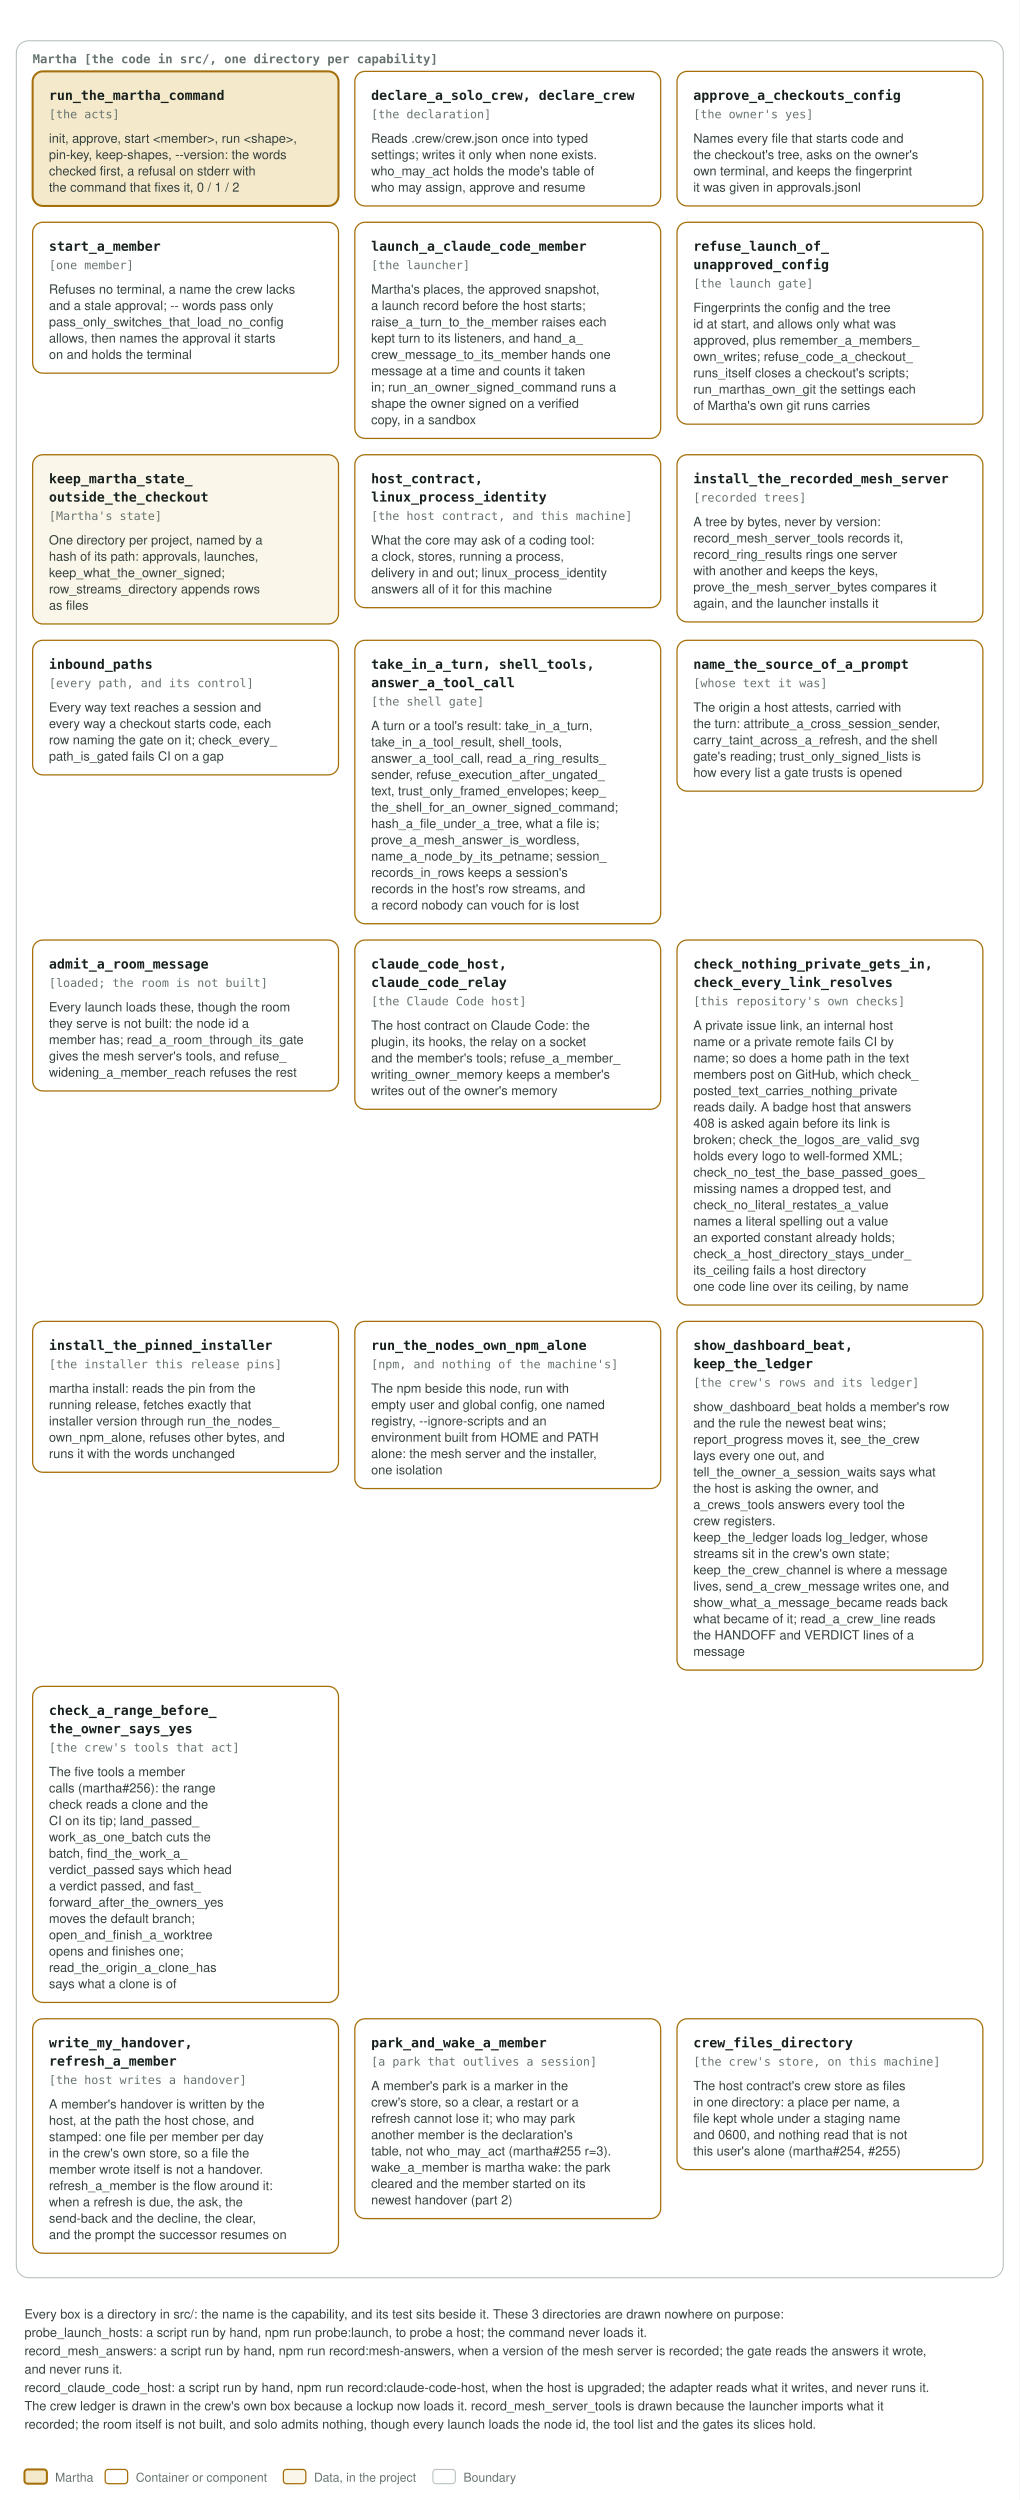
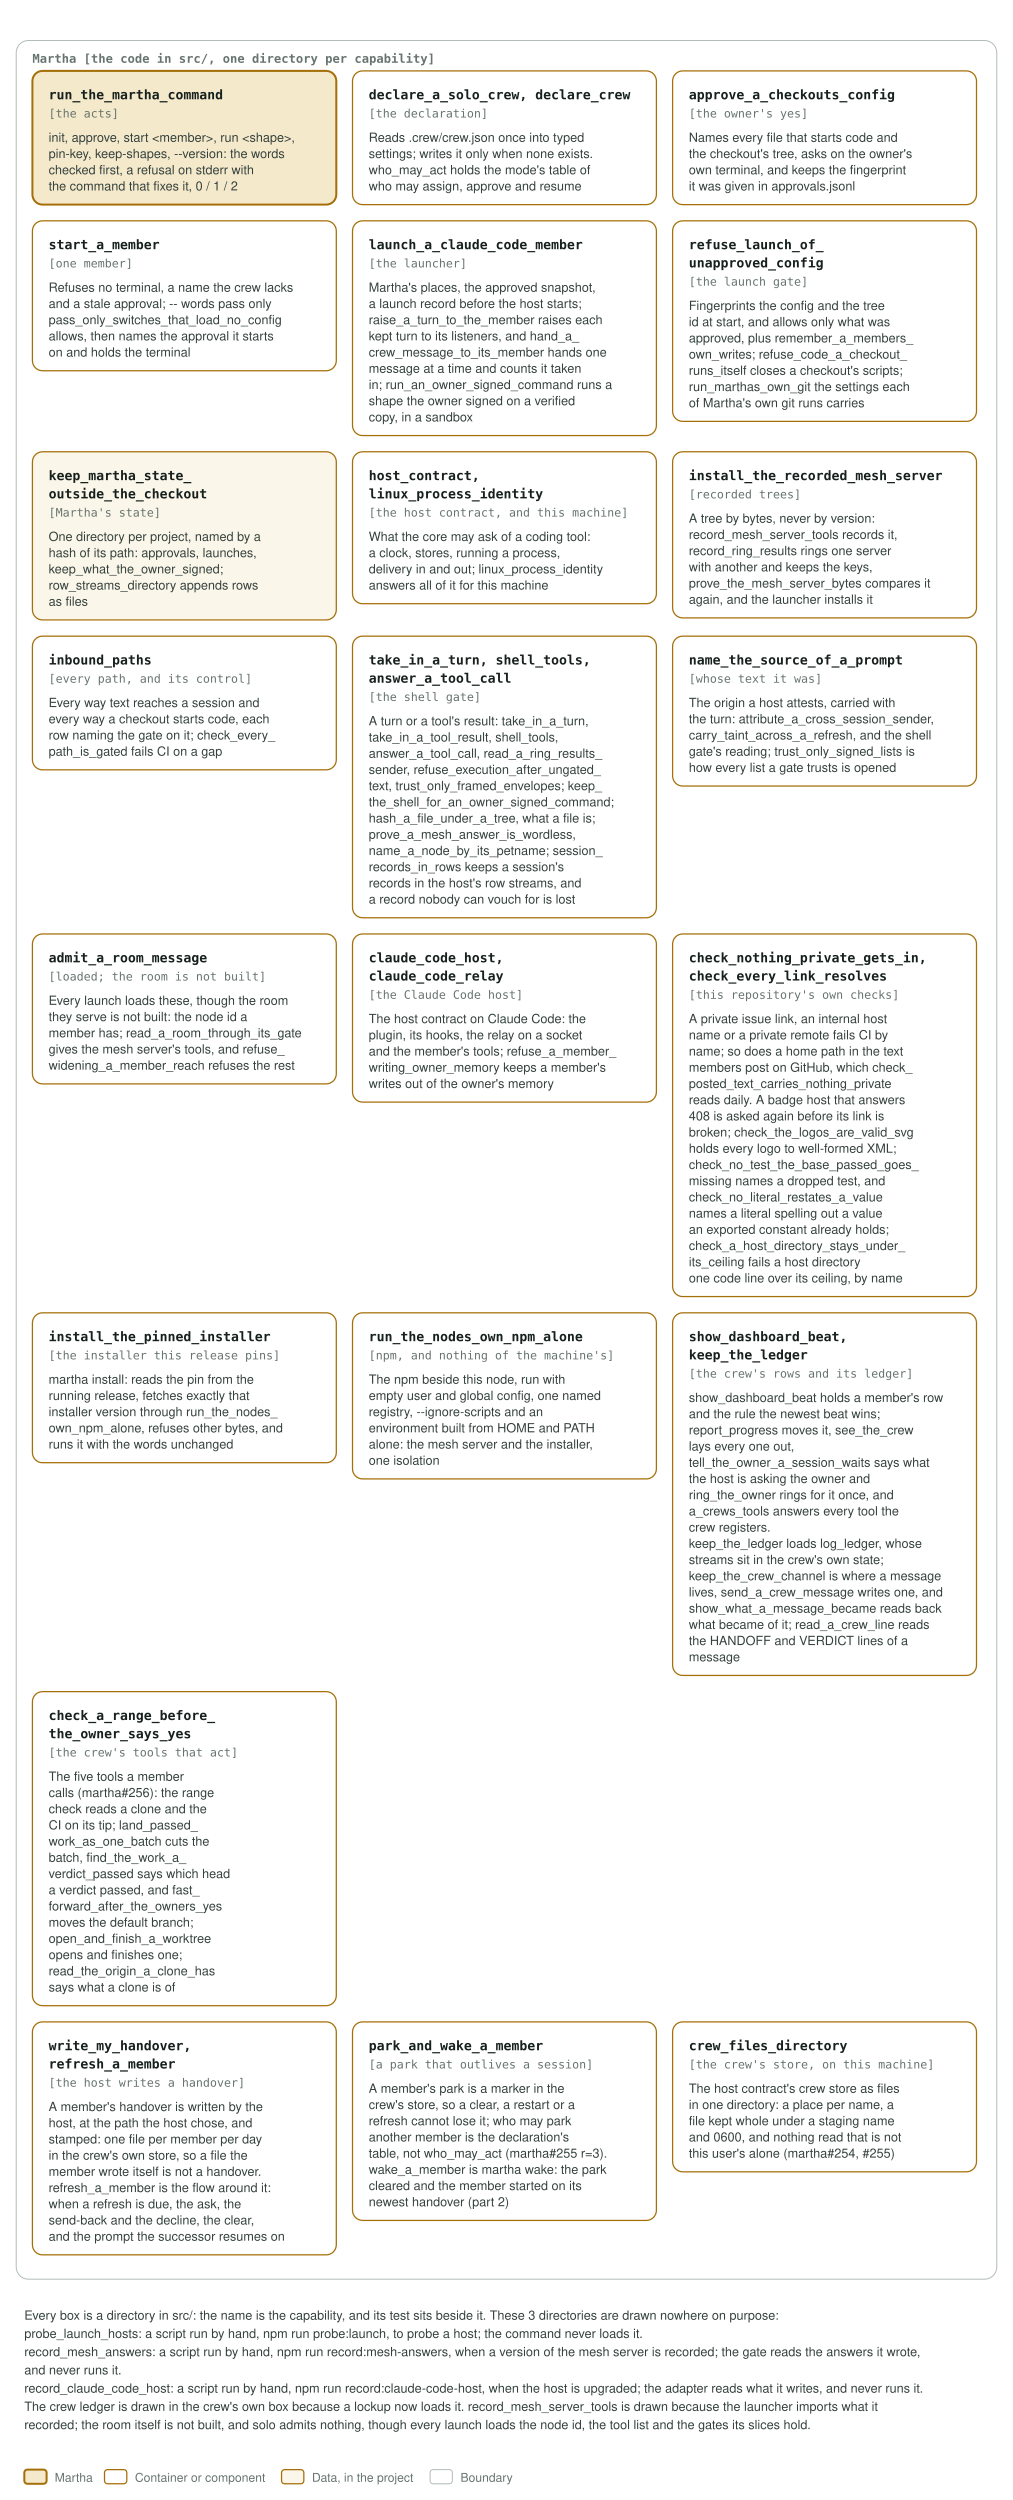
- <svg xmlns="http://www.w3.org/2000/svg" viewBox="0 0 1000 2452" role="img" aria-label="Martha components">
+ <svg xmlns="http://www.w3.org/2000/svg" viewBox="0 0 1000 2468" role="img" aria-label="Martha components">
  <style>
.t-name { font-family: "Atkinson Hyperlegible", "Segoe UI", system-ui, -apple-system, Helvetica, Arial, sans-serif; font-size: 15px; font-weight: 700; }
.t-desc { font-family: "Atkinson Hyperlegible", "Segoe UI", system-ui, -apple-system, Helvetica, Arial, sans-serif; font-size: 12.5px; }
.t-rel { font-family: "Atkinson Hyperlegible", "Segoe UI", system-ui, -apple-system, Helvetica, Arial, sans-serif; font-size: 11.5px; paint-order: stroke; stroke-width: 4px; stroke-linejoin: round; }
.t-code { font-family: "JetBrains Mono", ui-monospace, Menlo, Consolas, monospace; font-size: 13px; font-weight: 600; }
.t-type { font-family: "JetBrains Mono", ui-monospace, Menlo, Consolas, monospace; font-size: 11.5px; }
.t-bound { font-family: "JetBrains Mono", ui-monospace, Menlo, Consolas, monospace; font-size: 12px; font-weight: 600; }
.t-leg { font-family: "Atkinson Hyperlegible", "Segoe UI", system-ui, -apple-system, Helvetica, Arial, sans-serif; font-size: 12px; }
.edge { fill: none; stroke-width: 1.25; }
.edge-team { fill: none; stroke-width: 1.25; stroke-dasharray: 5 4; }
.bg { fill: #FFFFFF; }
.b-sys { fill: #F5E9CC; stroke: #A56F0A; stroke-width: 2; }
.b-per { fill: #E3EBF2; stroke: #3B5B7A; stroke-width: 1.25; }
.b-mac { fill: #E6E4EE; stroke: #5E5A78; stroke-width: 1.25; stroke-dasharray: 5 4; }
.b-ext { fill: #ECEFED; stroke: #8A9791; stroke-width: 1.25; }
.b-cmp { fill: #FFFFFF; stroke: #A56F0A; stroke-width: 1.25; }
.b-dat { fill: #FBF6EA; stroke: #A56F0A; stroke-width: 1.25; }
.b-team { fill: #FFFFFF; stroke: #5E5A78; stroke-width: 1.25; stroke-dasharray: 5 4; }
.b-later { fill: #F3F4F3; stroke: #8A9791; stroke-width: 1.25; stroke-dasharray: 5 4; }
.bound { fill: none; stroke: #B3BDB8; stroke-width: 1; }
.head { fill: #3B5B7A; }
.t-name, .t-code { fill: #16201D; }
.t-type, .t-bound, .t-leg { fill: #66736E; }
.t-desc { fill: #34413C; }
.t-rel { fill: #66736E; stroke: #FFFFFF; }
.edge, .edge-team { stroke: #8A9791; }
.arrowhead { fill: #8A9791; }
@media (prefers-color-scheme: dark) {
.bg { fill: #171F1C; }
.b-sys { fill: #3A2E13; stroke: #E3AA3C; }
.b-per { fill: #1D2A36; stroke: #8EB4D8; }
.b-mac { fill: #26243A; stroke: #A9A4C8; }
.b-ext { fill: #1C2421; stroke: #7D8B85; }
.b-cmp { fill: #171F1C; stroke: #E3AA3C; }
.b-dat { fill: #2A2414; stroke: #E3AA3C; }
.b-team { fill: #171F1C; stroke: #A9A4C8; }
.b-later { fill: #1C2421; stroke: #7D8B85; }
.bound { stroke: #4A5752; }
.head { fill: #8EB4D8; }
.t-name, .t-code { fill: #E6ECE9; }
.t-type, .t-bound, .t-leg { fill: #93A09A; }
.t-desc { fill: #C3CDC8; }
.t-rel { fill: #93A09A; stroke: #171F1C; }
.edge, .edge-team { stroke: #7D8B85; }
.arrowhead { fill: #7D8B85; }
}
</style>
  <defs>
    <marker id="a" viewBox="0 0 10 10" refX="9" refY="5" markerWidth="7" markerHeight="7" orient="auto-start-reverse">
      <path class="arrowhead" d="M0 0L10 5L0 10z" />
    </marker>
  </defs>
-   <rect class="bg" x="0" y="0" width="1000" height="2452" />
+   <rect class="bg" x="0" y="0" width="1000" height="2468" />
  <rect class="b-sys" x="32" y="70" width="300" height="132" rx="10" />
  <text class="t-code" x="48" y="98">run_the_martha_command</text>
  <text class="t-type" x="48" y="116">[the acts]</text>
  <text class="t-desc" x="48" y="140">init, approve, start &lt;member&gt;, run &lt;shape&gt;,</text>
  <text class="t-desc" x="48" y="156">pin-key, keep-shapes, --version: the words</text>
  <text class="t-desc" x="48" y="172">checked first, a refusal on stderr with</text>
  <text class="t-desc" x="48" y="188">the command that fixes it, 0 / 1 / 2</text>
  <rect class="b-cmp" x="348" y="70" width="300" height="132" rx="10" />
  <text class="t-code" x="364" y="98">declare_a_solo_crew, declare_crew</text>
  <text class="t-type" x="364" y="116">[the declaration]</text>
  <text class="t-desc" x="364" y="140">Reads .crew/crew.json once into typed</text>
  <text class="t-desc" x="364" y="156">settings; writes it only when none exists.</text>
  <text class="t-desc" x="364" y="172">who_may_act holds the mode's table of</text>
  <text class="t-desc" x="364" y="188">who may assign, approve and resume</text>
  <rect class="b-cmp" x="664" y="70" width="300" height="132" rx="10" />
  <text class="t-code" x="680" y="98">approve_a_checkouts_config</text>
  <text class="t-type" x="680" y="116">[the owner's yes]</text>
  <text class="t-desc" x="680" y="140">Names every file that starts code and</text>
  <text class="t-desc" x="680" y="156">the checkout's tree, asks on the owner's</text>
  <text class="t-desc" x="680" y="172">own terminal, and keeps the fingerprint</text>
  <text class="t-desc" x="680" y="188">it was given in approvals.jsonl</text>
  <rect class="b-cmp" x="32" y="218" width="300" height="148" rx="10" />
  <text class="t-code" x="48" y="246">start_a_member</text>
  <text class="t-type" x="48" y="264">[one member]</text>
  <text class="t-desc" x="48" y="288">Refuses no terminal, a name the crew lacks</text>
  <text class="t-desc" x="48" y="304">and a stale approval; -- words pass only</text>
  <text class="t-desc" x="48" y="320">pass_only_switches_that_load_no_config</text>
  <text class="t-desc" x="48" y="336">allows, then names the approval it starts</text>
  <text class="t-desc" x="48" y="352">on and holds the terminal</text>
  <rect class="b-cmp" x="348" y="218" width="300" height="212" rx="10" />
  <text class="t-code" x="364" y="246">launch_a_claude_code_member</text>
  <text class="t-type" x="364" y="264">[the launcher]</text>
  <text class="t-desc" x="364" y="288">Martha's places, the approved snapshot,</text>
  <text class="t-desc" x="364" y="304">a launch record before the host starts;</text>
  <text class="t-desc" x="364" y="320">raise_a_turn_to_the_member raises each</text>
  <text class="t-desc" x="364" y="336">kept turn to its listeners, and hand_a_</text>
  <text class="t-desc" x="364" y="352">crew_message_to_its_member hands one</text>
  <text class="t-desc" x="364" y="368">message at a time and counts it taken</text>
  <text class="t-desc" x="364" y="384">in; run_an_owner_signed_command runs a</text>
  <text class="t-desc" x="364" y="400">shape the owner signed on a verified</text>
  <text class="t-desc" x="364" y="416">copy, in a sandbox</text>
  <rect class="b-cmp" x="664" y="218" width="300" height="198" rx="10" />
  <text class="t-code" x="680" y="246">refuse_launch_of_</text>
  <text class="t-code" x="680" y="264">unapproved_config</text>
  <text class="t-type" x="680" y="282">[the launch gate]</text>
  <text class="t-desc" x="680" y="306">Fingerprints the config and the tree</text>
  <text class="t-desc" x="680" y="322">id at start, and allows only what was</text>
  <text class="t-desc" x="680" y="338">approved, plus remember_a_members_</text>
  <text class="t-desc" x="680" y="354">own_writes; refuse_code_a_checkout_</text>
  <text class="t-desc" x="680" y="370">runs_itself closes a checkout's scripts;</text>
  <text class="t-desc" x="680" y="386">run_marthas_own_git the settings each</text>
  <text class="t-desc" x="680" y="402">of Martha's own git runs carries</text>
  <rect class="b-dat" x="32" y="446" width="300" height="166" rx="10" />
  <text class="t-code" x="48" y="474">keep_martha_state_</text>
  <text class="t-code" x="48" y="492">outside_the_checkout</text>
  <text class="t-type" x="48" y="510">[Martha's state]</text>
  <text class="t-desc" x="48" y="534">One directory per project, named by a</text>
  <text class="t-desc" x="48" y="550">hash of its path: approvals, launches,</text>
  <text class="t-desc" x="48" y="566">keep_what_the_owner_signed;</text>
  <text class="t-desc" x="48" y="582">row_streams_directory appends rows</text>
  <text class="t-desc" x="48" y="598">as files</text>
  <rect class="b-cmp" x="348" y="446" width="300" height="150" rx="10" />
  <text class="t-code" x="364" y="474">host_contract,</text>
  <text class="t-code" x="364" y="492">linux_process_identity</text>
  <text class="t-type" x="364" y="510">[the host contract, and this machine]</text>
  <text class="t-desc" x="364" y="534">What the core may ask of a coding tool:</text>
  <text class="t-desc" x="364" y="550">a clock, stores, running a process,</text>
  <text class="t-desc" x="364" y="566">delivery in and out; linux_process_identity</text>
  <text class="t-desc" x="364" y="582">answers all of it for this machine</text>
  <rect class="b-cmp" x="664" y="446" width="300" height="164" rx="10" />
  <text class="t-code" x="680" y="474">install_the_recorded_mesh_server</text>
  <text class="t-type" x="680" y="492">[recorded trees]</text>
  <text class="t-desc" x="680" y="516">A tree by bytes, never by version:</text>
  <text class="t-desc" x="680" y="532">record_mesh_server_tools records it,</text>
  <text class="t-desc" x="680" y="548">record_ring_results rings one server</text>
  <text class="t-desc" x="680" y="564">with another and keeps the keys,</text>
  <text class="t-desc" x="680" y="580">prove_the_mesh_server_bytes compares it</text>
  <text class="t-desc" x="680" y="596">again, and the launcher installs it</text>
  <rect class="b-cmp" x="32" y="628" width="300" height="132" rx="10" />
  <text class="t-code" x="48" y="656">inbound_paths</text>
  <text class="t-type" x="48" y="674">[every path, and its control]</text>
  <text class="t-desc" x="48" y="698">Every way text reaches a session and</text>
  <text class="t-desc" x="48" y="714">every way a checkout starts code, each</text>
  <text class="t-desc" x="48" y="730">row naming the gate on it; check_every_</text>
  <text class="t-desc" x="48" y="746">path_is_gated fails CI on a gap</text>
  <rect class="b-cmp" x="348" y="628" width="300" height="278" rx="10" />
  <text class="t-code" x="364" y="656">take_in_a_turn, shell_tools,</text>
  <text class="t-code" x="364" y="674">answer_a_tool_call</text>
  <text class="t-type" x="364" y="692">[the shell gate]</text>
  <text class="t-desc" x="364" y="716">A turn or a tool's result: take_in_a_turn,</text>
  <text class="t-desc" x="364" y="732">take_in_a_tool_result, shell_tools,</text>
  <text class="t-desc" x="364" y="748">answer_a_tool_call, read_a_ring_results_</text>
  <text class="t-desc" x="364" y="764">sender, refuse_execution_after_ungated_</text>
  <text class="t-desc" x="364" y="780">text, trust_only_framed_envelopes; keep_</text>
  <text class="t-desc" x="364" y="796">the_shell_for_an_owner_signed_command;</text>
  <text class="t-desc" x="364" y="812">hash_a_file_under_a_tree, what a file is;</text>
  <text class="t-desc" x="364" y="828">prove_a_mesh_answer_is_wordless,</text>
  <text class="t-desc" x="364" y="844">name_a_node_by_its_petname; session_</text>
  <text class="t-desc" x="364" y="860">records_in_rows keeps a session's</text>
  <text class="t-desc" x="364" y="876">records in the host's row streams, and</text>
  <text class="t-desc" x="364" y="892">a record nobody can vouch for is lost</text>
  <rect class="b-cmp" x="664" y="628" width="300" height="148" rx="10" />
  <text class="t-code" x="680" y="656">name_the_source_of_a_prompt</text>
  <text class="t-type" x="680" y="674">[whose text it was]</text>
  <text class="t-desc" x="680" y="698">The origin a host attests, carried with</text>
  <text class="t-desc" x="680" y="714">the turn: attribute_a_cross_session_sender,</text>
  <text class="t-desc" x="680" y="730">carry_taint_across_a_refresh, and the shell</text>
  <text class="t-desc" x="680" y="746">gate's reading; trust_only_signed_lists is</text>
  <text class="t-desc" x="680" y="762">how every list a gate trusts is opened</text>
  <rect class="b-cmp" x="32" y="922" width="300" height="148" rx="10" />
  <text class="t-code" x="48" y="950">admit_a_room_message</text>
  <text class="t-type" x="48" y="968">[loaded; the room is not built]</text>
  <text class="t-desc" x="48" y="992">Every launch loads these, though the room</text>
  <text class="t-desc" x="48" y="1008">they serve is not built: the node id a</text>
  <text class="t-desc" x="48" y="1024">member has; read_a_room_through_its_gate</text>
  <text class="t-desc" x="48" y="1040">gives the mesh server's tools, and refuse_</text>
  <text class="t-desc" x="48" y="1056">widening_a_member_reach refuses the rest</text>
  <rect class="b-cmp" x="348" y="922" width="300" height="166" rx="10" />
  <text class="t-code" x="364" y="950">claude_code_host,</text>
  <text class="t-code" x="364" y="968">claude_code_relay</text>
  <text class="t-type" x="364" y="986">[the Claude Code host]</text>
  <text class="t-desc" x="364" y="1010">The host contract on Claude Code: the</text>
  <text class="t-desc" x="364" y="1026">plugin, its hooks, the relay on a socket</text>
  <text class="t-desc" x="364" y="1042">and the member's tools; refuse_a_member_</text>
  <text class="t-desc" x="364" y="1058">writing_owner_memory keeps a member's</text>
  <text class="t-desc" x="364" y="1074">writes out of the owner's memory</text>
  <rect class="b-cmp" x="664" y="922" width="300" height="358" rx="10" />
  <text class="t-code" x="680" y="950">check_nothing_private_gets_in,</text>
  <text class="t-code" x="680" y="968">check_every_link_resolves</text>
  <text class="t-type" x="680" y="986">[this repository's own checks]</text>
  <text class="t-desc" x="680" y="1010">A private issue link, an internal host</text>
  <text class="t-desc" x="680" y="1026">name or a private remote fails CI by</text>
  <text class="t-desc" x="680" y="1042">name; so does a home path in the text</text>
  <text class="t-desc" x="680" y="1058">members post on GitHub, which check_</text>
  <text class="t-desc" x="680" y="1074">posted_text_carries_nothing_private</text>
  <text class="t-desc" x="680" y="1090">reads daily. A badge host that answers</text>
  <text class="t-desc" x="680" y="1106">408 is asked again before its link is</text>
  <text class="t-desc" x="680" y="1122">broken; check_the_logos_are_valid_svg</text>
  <text class="t-desc" x="680" y="1138">holds every logo to well-formed XML;</text>
  <text class="t-desc" x="680" y="1154">check_no_test_the_base_passed_goes_</text>
  <text class="t-desc" x="680" y="1170">missing names a dropped test, and</text>
  <text class="t-desc" x="680" y="1186">check_no_literal_restates_a_value</text>
  <text class="t-desc" x="680" y="1202">names a literal spelling out a value</text>
  <text class="t-desc" x="680" y="1218">an exported constant already holds;</text>
  <text class="t-desc" x="680" y="1234">check_a_host_directory_stays_under_</text>
  <text class="t-desc" x="680" y="1250">its_ceiling fails a host directory</text>
  <text class="t-desc" x="680" y="1266">one code line over its ceiling, by name</text>
  <rect class="b-cmp" x="32" y="1296" width="300" height="148" rx="10" />
  <text class="t-code" x="48" y="1324">install_the_pinned_installer</text>
  <text class="t-type" x="48" y="1342">[the installer this release pins]</text>
  <text class="t-desc" x="48" y="1366">martha install: reads the pin from the</text>
  <text class="t-desc" x="48" y="1382">running release, fetches exactly that</text>
  <text class="t-desc" x="48" y="1398">installer version through run_the_nodes_</text>
  <text class="t-desc" x="48" y="1414">own_npm_alone, refuses other bytes, and</text>
  <text class="t-desc" x="48" y="1430">runs it with the words unchanged</text>
  <rect class="b-cmp" x="348" y="1296" width="300" height="164" rx="10" />
  <text class="t-code" x="364" y="1324">run_the_nodes_own_npm_alone</text>
  <text class="t-type" x="364" y="1342">[npm, and nothing of the machine's]</text>
  <text class="t-desc" x="364" y="1366">The npm beside this node, run with</text>
  <text class="t-desc" x="364" y="1382">empty user and global config, one named</text>
  <text class="t-desc" x="364" y="1398">registry, --ignore-scripts and an</text>
  <text class="t-desc" x="364" y="1414">environment built from HOME and PATH</text>
  <text class="t-desc" x="364" y="1430">alone: the mesh server and the installer,</text>
  <text class="t-desc" x="364" y="1446">one isolation</text>
-   <rect class="b-cmp" x="664" y="1296" width="300" height="342" rx="10" />
+   <rect class="b-cmp" x="664" y="1296" width="300" height="358" rx="10" />
  <text class="t-code" x="680" y="1324">show_dashboard_beat,</text>
  <text class="t-code" x="680" y="1342">keep_the_ledger</text>
  <text class="t-type" x="680" y="1360">[the crew's rows and its ledger]</text>
  <text class="t-desc" x="680" y="1384">show_dashboard_beat holds a member's row</text>
  <text class="t-desc" x="680" y="1400">and the rule the newest beat wins;</text>
  <text class="t-desc" x="680" y="1416">report_progress moves it, see_the_crew</text>
-   <text class="t-desc" x="680" y="1432">lays every one out, and</text>
+   <text class="t-desc" x="680" y="1432">lays every one out,</text>
  <text class="t-desc" x="680" y="1448">tell_the_owner_a_session_waits says what</text>
-   <text class="t-desc" x="680" y="1464">the host is asking the owner, and</text>
-   <text class="t-desc" x="680" y="1480">a_crews_tools answers every tool the</text>
-   <text class="t-desc" x="680" y="1496">crew registers.</text>
-   <text class="t-desc" x="680" y="1512">keep_the_ledger loads log_ledger, whose</text>
-   <text class="t-desc" x="680" y="1528">streams sit in the crew's own state;</text>
-   <text class="t-desc" x="680" y="1544">keep_the_crew_channel is where a message</text>
-   <text class="t-desc" x="680" y="1560">lives, send_a_crew_message writes one, and</text>
-   <text class="t-desc" x="680" y="1576">show_what_a_message_became reads back</text>
-   <text class="t-desc" x="680" y="1592">what became of it; read_a_crew_line reads</text>
-   <text class="t-desc" x="680" y="1608">the HANDOFF and VERDICT lines of a</text>
-   <text class="t-desc" x="680" y="1624">message</text>
-   <rect class="b-cmp" x="32" y="1654" width="300" height="310" rx="10" />
-   <text class="t-code" x="48" y="1682">check_a_range_before_</text>
-   <text class="t-code" x="48" y="1700">the_owner_says_yes</text>
-   <text class="t-type" x="48" y="1718">[the crew's tools that act]</text>
-   <text class="t-desc" x="48" y="1742">The five tools a member</text>
-   <text class="t-desc" x="48" y="1758">calls (martha#256): the range</text>
-   <text class="t-desc" x="48" y="1774">check reads a clone and the</text>
-   <text class="t-desc" x="48" y="1790">CI on its tip; land_passed_</text>
-   <text class="t-desc" x="48" y="1806">work_as_one_batch cuts the</text>
-   <text class="t-desc" x="48" y="1822">batch, find_the_work_a_</text>
-   <text class="t-desc" x="48" y="1838">verdict_passed says which head</text>
-   <text class="t-desc" x="48" y="1854">a verdict passed, and fast_</text>
-   <text class="t-desc" x="48" y="1870">forward_after_the_owners_yes</text>
-   <text class="t-desc" x="48" y="1886">moves the default branch;</text>
-   <text class="t-desc" x="48" y="1902">open_and_finish_a_worktree</text>
-   <text class="t-desc" x="48" y="1918">opens and finishes one;</text>
-   <text class="t-desc" x="48" y="1934">read_the_origin_a_clone_has</text>
-   <text class="t-desc" x="48" y="1950">says what a clone is of</text>
-   <rect class="b-cmp" x="32" y="1980" width="300" height="230" rx="10" />
-   <text class="t-code" x="48" y="2008">write_my_handover,</text>
-   <text class="t-code" x="48" y="2026">refresh_a_member</text>
-   <text class="t-type" x="48" y="2044">[the host writes a handover]</text>
-   <text class="t-desc" x="48" y="2068">A member's handover is written by the</text>
-   <text class="t-desc" x="48" y="2084">host, at the path the host chose, and</text>
-   <text class="t-desc" x="48" y="2100">stamped: one file per member per day</text>
-   <text class="t-desc" x="48" y="2116">in the crew's own store, so a file the</text>
-   <text class="t-desc" x="48" y="2132">member wrote itself is not a handover.</text>
-   <text class="t-desc" x="48" y="2148">refresh_a_member is the flow around it:</text>
-   <text class="t-desc" x="48" y="2164">when a refresh is due, the ask, the</text>
-   <text class="t-desc" x="48" y="2180">send-back and the decline, the clear,</text>
-   <text class="t-desc" x="48" y="2196">and the prompt the successor resumes on</text>
-   <rect class="b-cmp" x="348" y="1980" width="300" height="196" rx="10" />
-   <text class="t-code" x="364" y="2008">park_and_wake_a_member</text>
-   <text class="t-type" x="364" y="2026">[a park that outlives a session]</text>
-   <text class="t-desc" x="364" y="2050">A member's park is a marker in the</text>
-   <text class="t-desc" x="364" y="2066">crew's store, so a clear, a restart or a</text>
-   <text class="t-desc" x="364" y="2082">refresh cannot lose it; who may park</text>
-   <text class="t-desc" x="364" y="2098">another member is the declaration's</text>
-   <text class="t-desc" x="364" y="2114">table, not who_may_act (martha#255 r=3).</text>
-   <text class="t-desc" x="364" y="2130">wake_a_member is martha wake: the park</text>
-   <text class="t-desc" x="364" y="2146">cleared and the member started on its</text>
-   <text class="t-desc" x="364" y="2162">newest handover (part 2)</text>
-   <rect class="b-cmp" x="664" y="1980" width="300" height="148" rx="10" />
-   <text class="t-code" x="680" y="2008">crew_files_directory</text>
-   <text class="t-type" x="680" y="2026">[the crew's store, on this machine]</text>
-   <text class="t-desc" x="680" y="2050">The host contract's crew store as files</text>
-   <text class="t-desc" x="680" y="2066">in one directory: a place per name, a</text>
-   <text class="t-desc" x="680" y="2082">file kept whole under a staging name</text>
-   <text class="t-desc" x="680" y="2098">and 0600, and nothing read that is not</text>
-   <text class="t-desc" x="680" y="2114">this user's alone (martha#254, #255)</text>
-   <rect class="bound" x="16" y="40" width="968" height="2194" rx="12" />
+   <text class="t-desc" x="680" y="1464">the host is asking the owner and</text>
+   <text class="t-desc" x="680" y="1480">ring_the_owner rings for it once, and</text>
+   <text class="t-desc" x="680" y="1496">a_crews_tools answers every tool the</text>
+   <text class="t-desc" x="680" y="1512">crew registers.</text>
+   <text class="t-desc" x="680" y="1528">keep_the_ledger loads log_ledger, whose</text>
+   <text class="t-desc" x="680" y="1544">streams sit in the crew's own state;</text>
+   <text class="t-desc" x="680" y="1560">keep_the_crew_channel is where a message</text>
+   <text class="t-desc" x="680" y="1576">lives, send_a_crew_message writes one, and</text>
+   <text class="t-desc" x="680" y="1592">show_what_a_message_became reads back</text>
+   <text class="t-desc" x="680" y="1608">what became of it; read_a_crew_line reads</text>
+   <text class="t-desc" x="680" y="1624">the HANDOFF and VERDICT lines of a</text>
+   <text class="t-desc" x="680" y="1640">message</text>
+   <rect class="b-cmp" x="32" y="1670" width="300" height="310" rx="10" />
+   <text class="t-code" x="48" y="1698">check_a_range_before_</text>
+   <text class="t-code" x="48" y="1716">the_owner_says_yes</text>
+   <text class="t-type" x="48" y="1734">[the crew's tools that act]</text>
+   <text class="t-desc" x="48" y="1758">The five tools a member</text>
+   <text class="t-desc" x="48" y="1774">calls (martha#256): the range</text>
+   <text class="t-desc" x="48" y="1790">check reads a clone and the</text>
+   <text class="t-desc" x="48" y="1806">CI on its tip; land_passed_</text>
+   <text class="t-desc" x="48" y="1822">work_as_one_batch cuts the</text>
+   <text class="t-desc" x="48" y="1838">batch, find_the_work_a_</text>
+   <text class="t-desc" x="48" y="1854">verdict_passed says which head</text>
+   <text class="t-desc" x="48" y="1870">a verdict passed, and fast_</text>
+   <text class="t-desc" x="48" y="1886">forward_after_the_owners_yes</text>
+   <text class="t-desc" x="48" y="1902">moves the default branch;</text>
+   <text class="t-desc" x="48" y="1918">open_and_finish_a_worktree</text>
+   <text class="t-desc" x="48" y="1934">opens and finishes one;</text>
+   <text class="t-desc" x="48" y="1950">read_the_origin_a_clone_has</text>
+   <text class="t-desc" x="48" y="1966">says what a clone is of</text>
+   <rect class="b-cmp" x="32" y="1996" width="300" height="230" rx="10" />
+   <text class="t-code" x="48" y="2024">write_my_handover,</text>
+   <text class="t-code" x="48" y="2042">refresh_a_member</text>
+   <text class="t-type" x="48" y="2060">[the host writes a handover]</text>
+   <text class="t-desc" x="48" y="2084">A member's handover is written by the</text>
+   <text class="t-desc" x="48" y="2100">host, at the path the host chose, and</text>
+   <text class="t-desc" x="48" y="2116">stamped: one file per member per day</text>
+   <text class="t-desc" x="48" y="2132">in the crew's own store, so a file the</text>
+   <text class="t-desc" x="48" y="2148">member wrote itself is not a handover.</text>
+   <text class="t-desc" x="48" y="2164">refresh_a_member is the flow around it:</text>
+   <text class="t-desc" x="48" y="2180">when a refresh is due, the ask, the</text>
+   <text class="t-desc" x="48" y="2196">send-back and the decline, the clear,</text>
+   <text class="t-desc" x="48" y="2212">and the prompt the successor resumes on</text>
+   <rect class="b-cmp" x="348" y="1996" width="300" height="196" rx="10" />
+   <text class="t-code" x="364" y="2024">park_and_wake_a_member</text>
+   <text class="t-type" x="364" y="2042">[a park that outlives a session]</text>
+   <text class="t-desc" x="364" y="2066">A member's park is a marker in the</text>
+   <text class="t-desc" x="364" y="2082">crew's store, so a clear, a restart or a</text>
+   <text class="t-desc" x="364" y="2098">refresh cannot lose it; who may park</text>
+   <text class="t-desc" x="364" y="2114">another member is the declaration's</text>
+   <text class="t-desc" x="364" y="2130">table, not who_may_act (martha#255 r=3).</text>
+   <text class="t-desc" x="364" y="2146">wake_a_member is martha wake: the park</text>
+   <text class="t-desc" x="364" y="2162">cleared and the member started on its</text>
+   <text class="t-desc" x="364" y="2178">newest handover (part 2)</text>
+   <rect class="b-cmp" x="664" y="1996" width="300" height="148" rx="10" />
+   <text class="t-code" x="680" y="2024">crew_files_directory</text>
+   <text class="t-type" x="680" y="2042">[the crew's store, on this machine]</text>
+   <text class="t-desc" x="680" y="2066">The host contract's crew store as files</text>
+   <text class="t-desc" x="680" y="2082">in one directory: a place per name, a</text>
+   <text class="t-desc" x="680" y="2098">file kept whole under a staging name</text>
+   <text class="t-desc" x="680" y="2114">and 0600, and nothing read that is not</text>
+   <text class="t-desc" x="680" y="2130">this user's alone (martha#254, #255)</text>
+   <rect class="bound" x="16" y="40" width="968" height="2210" rx="12" />
  <text class="t-bound" x="32" y="62">Martha [the code in src/, one directory per capability]</text>
-   <text class="t-desc" x="24" y="2274">Every box is a directory in src/: the name is the capability, and its test sits beside it. These 3 directories are drawn nowhere on purpose:</text>
-   <text class="t-desc" x="24" y="2292">probe_launch_hosts: a script run by hand, npm run probe:launch, to probe a host; the command never loads it.</text>
-   <text class="t-desc" x="24" y="2310">record_mesh_answers: a script run by hand, npm run record:mesh-answers, when a version of the mesh server is recorded; the gate reads the answers it wrote,</text>
-   <text class="t-desc" x="24" y="2328">and never runs it.</text>
-   <text class="t-desc" x="24" y="2346">record_claude_code_host: a script run by hand, npm run record:claude-code-host, when the host is upgraded; the adapter reads what it writes, and never runs it.</text>
-   <text class="t-desc" x="24" y="2364">The crew ledger is drawn in the crew's own box because a lockup now loads it. record_mesh_server_tools is drawn because the launcher imports what it</text>
-   <text class="t-desc" x="24" y="2382">recorded; the room itself is not built, and solo admits nothing, though every launch loads the node id, the tool list and the gates its slices hold.</text>
-   <rect class="b-sys" x="24" y="2422" width="22" height="14" rx="3" />
-   <text class="t-leg" x="54" y="2434">Martha</text>
-   <rect class="b-cmp" x="103.168" y="2422" width="22" height="14" rx="3" />
-   <text class="t-leg" x="133.168" y="2434">Container or component</text>
-   <rect class="b-dat" x="277.94" y="2422" width="22" height="14" rx="3" />
-   <text class="t-leg" x="307.94" y="2434">Data, in the project</text>
-   <rect class="bound" x="424.572" y="2422" width="22" height="14" rx="3" />
-   <text class="t-leg" x="454.572" y="2434">Boundary</text>
+   <text class="t-desc" x="24" y="2290">Every box is a directory in src/: the name is the capability, and its test sits beside it. These 3 directories are drawn nowhere on purpose:</text>
+   <text class="t-desc" x="24" y="2308">probe_launch_hosts: a script run by hand, npm run probe:launch, to probe a host; the command never loads it.</text>
+   <text class="t-desc" x="24" y="2326">record_mesh_answers: a script run by hand, npm run record:mesh-answers, when a version of the mesh server is recorded; the gate reads the answers it wrote,</text>
+   <text class="t-desc" x="24" y="2344">and never runs it.</text>
+   <text class="t-desc" x="24" y="2362">record_claude_code_host: a script run by hand, npm run record:claude-code-host, when the host is upgraded; the adapter reads what it writes, and never runs it.</text>
+   <text class="t-desc" x="24" y="2380">The crew ledger is drawn in the crew's own box because a lockup now loads it. record_mesh_server_tools is drawn because the launcher imports what it</text>
+   <text class="t-desc" x="24" y="2398">recorded; the room itself is not built, and solo admits nothing, though every launch loads the node id, the tool list and the gates its slices hold.</text>
+   <rect class="b-sys" x="24" y="2438" width="22" height="14" rx="3" />
+   <text class="t-leg" x="54" y="2450">Martha</text>
+   <rect class="b-cmp" x="103.168" y="2438" width="22" height="14" rx="3" />
+   <text class="t-leg" x="133.168" y="2450">Container or component</text>
+   <rect class="b-dat" x="277.94" y="2438" width="22" height="14" rx="3" />
+   <text class="t-leg" x="307.94" y="2450">Data, in the project</text>
+   <rect class="bound" x="424.572" y="2438" width="22" height="14" rx="3" />
+   <text class="t-leg" x="454.572" y="2450">Boundary</text>
</svg>
